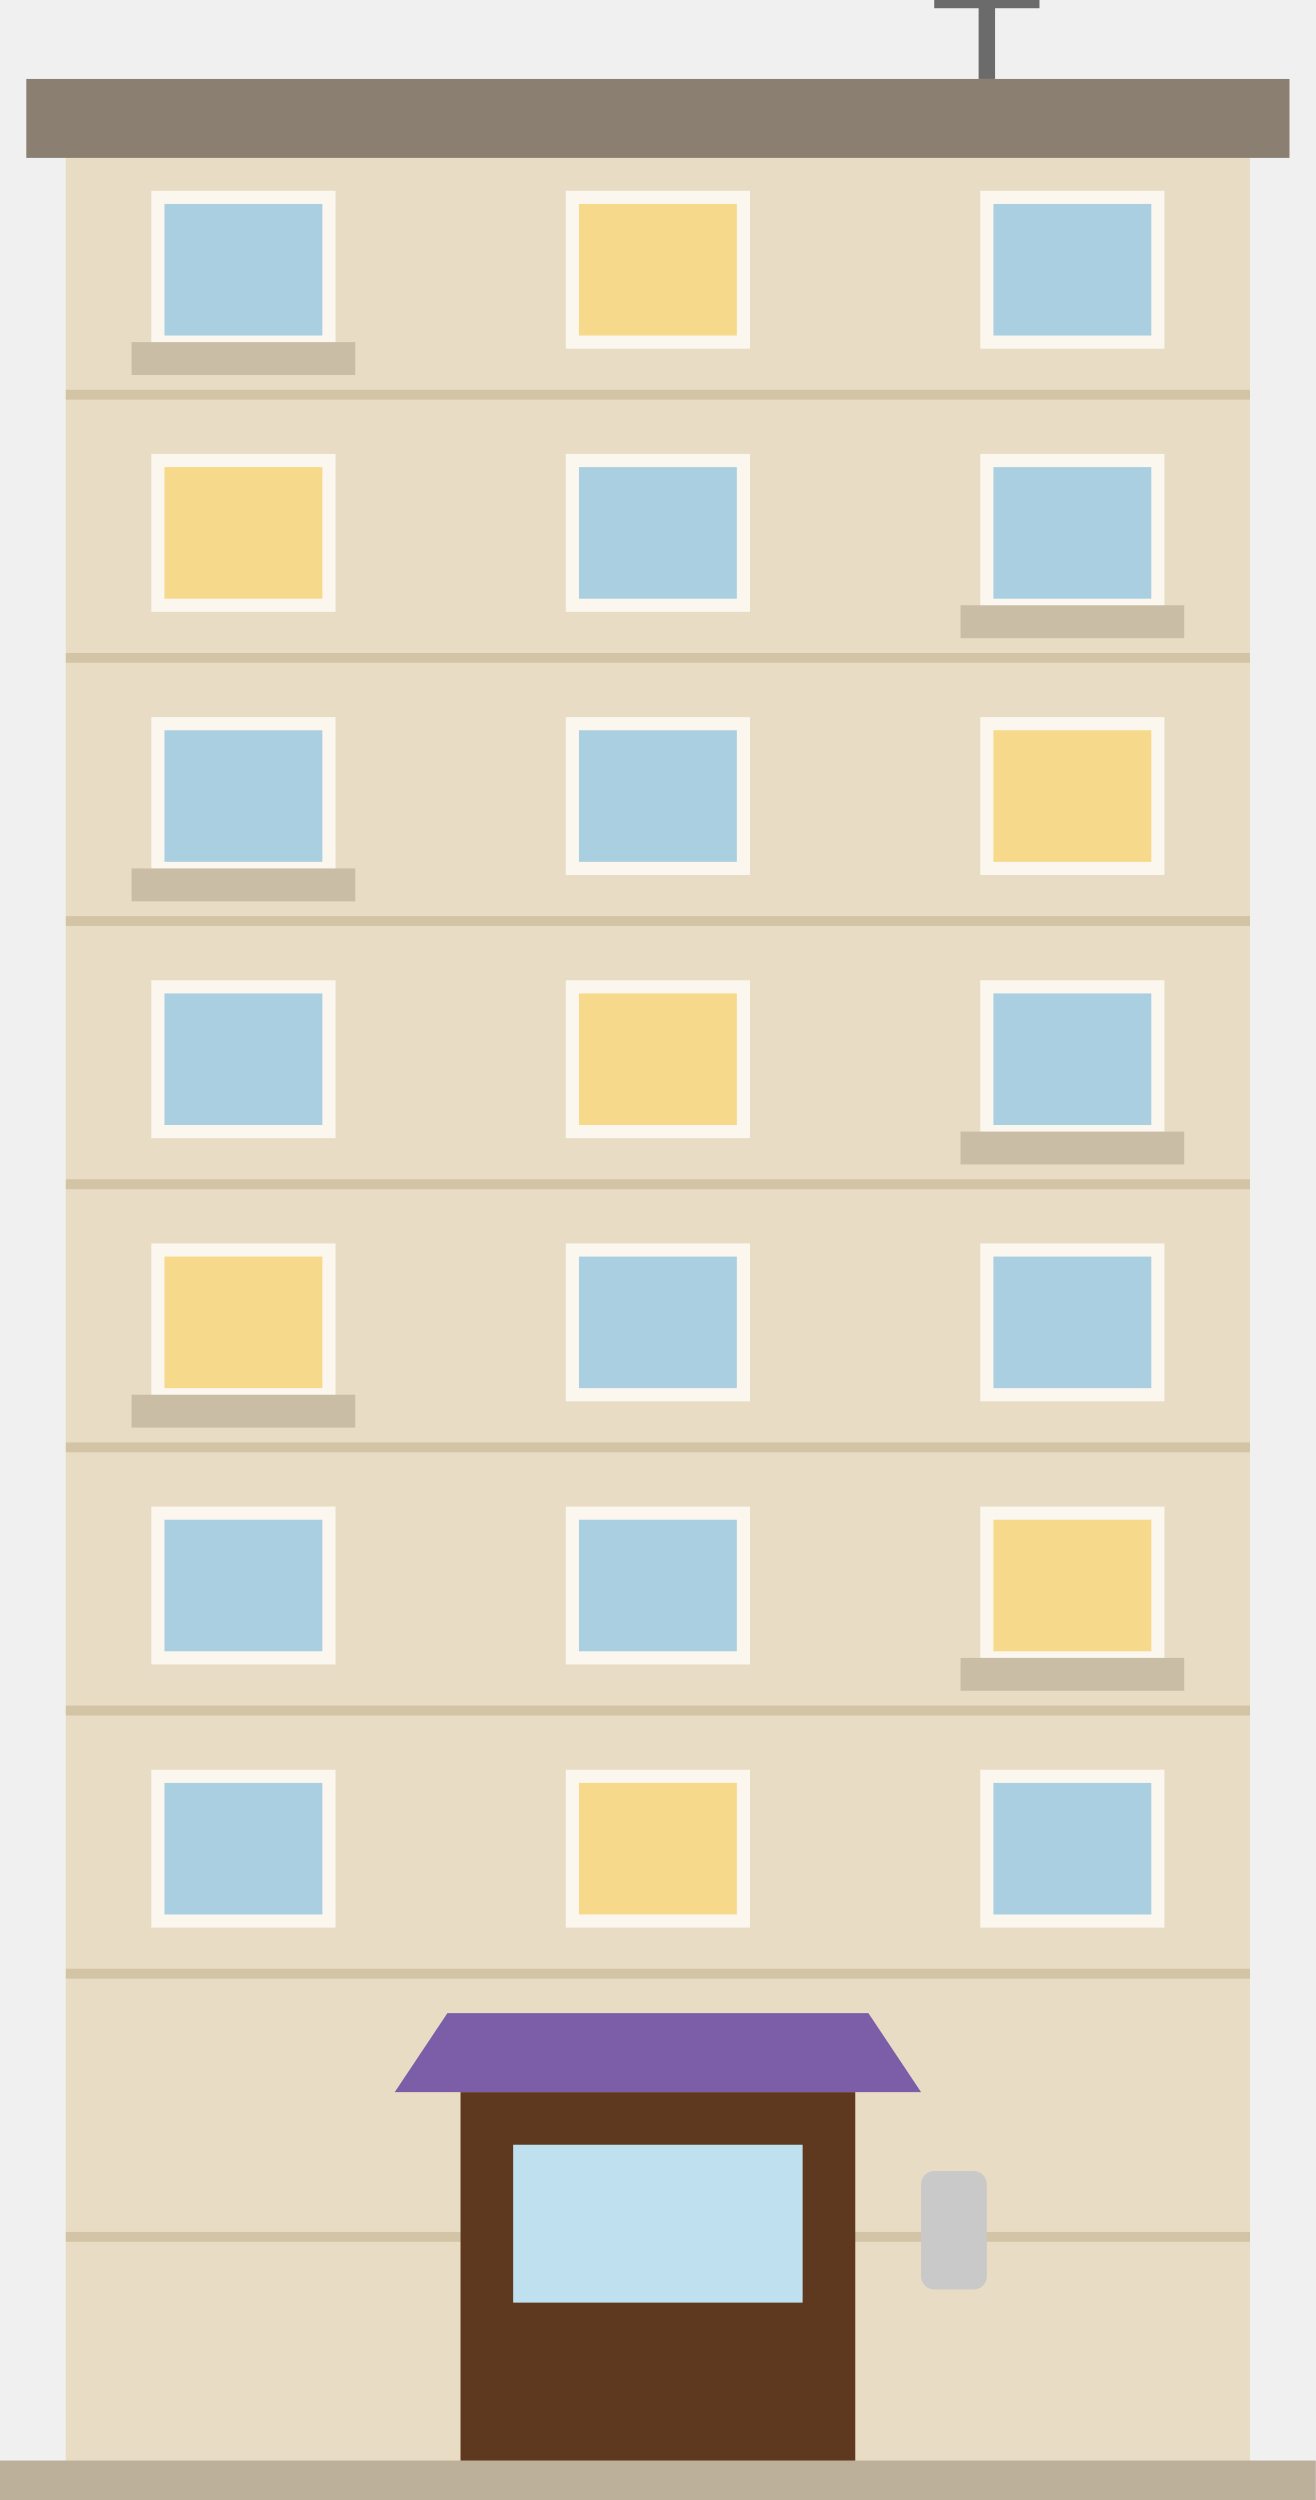
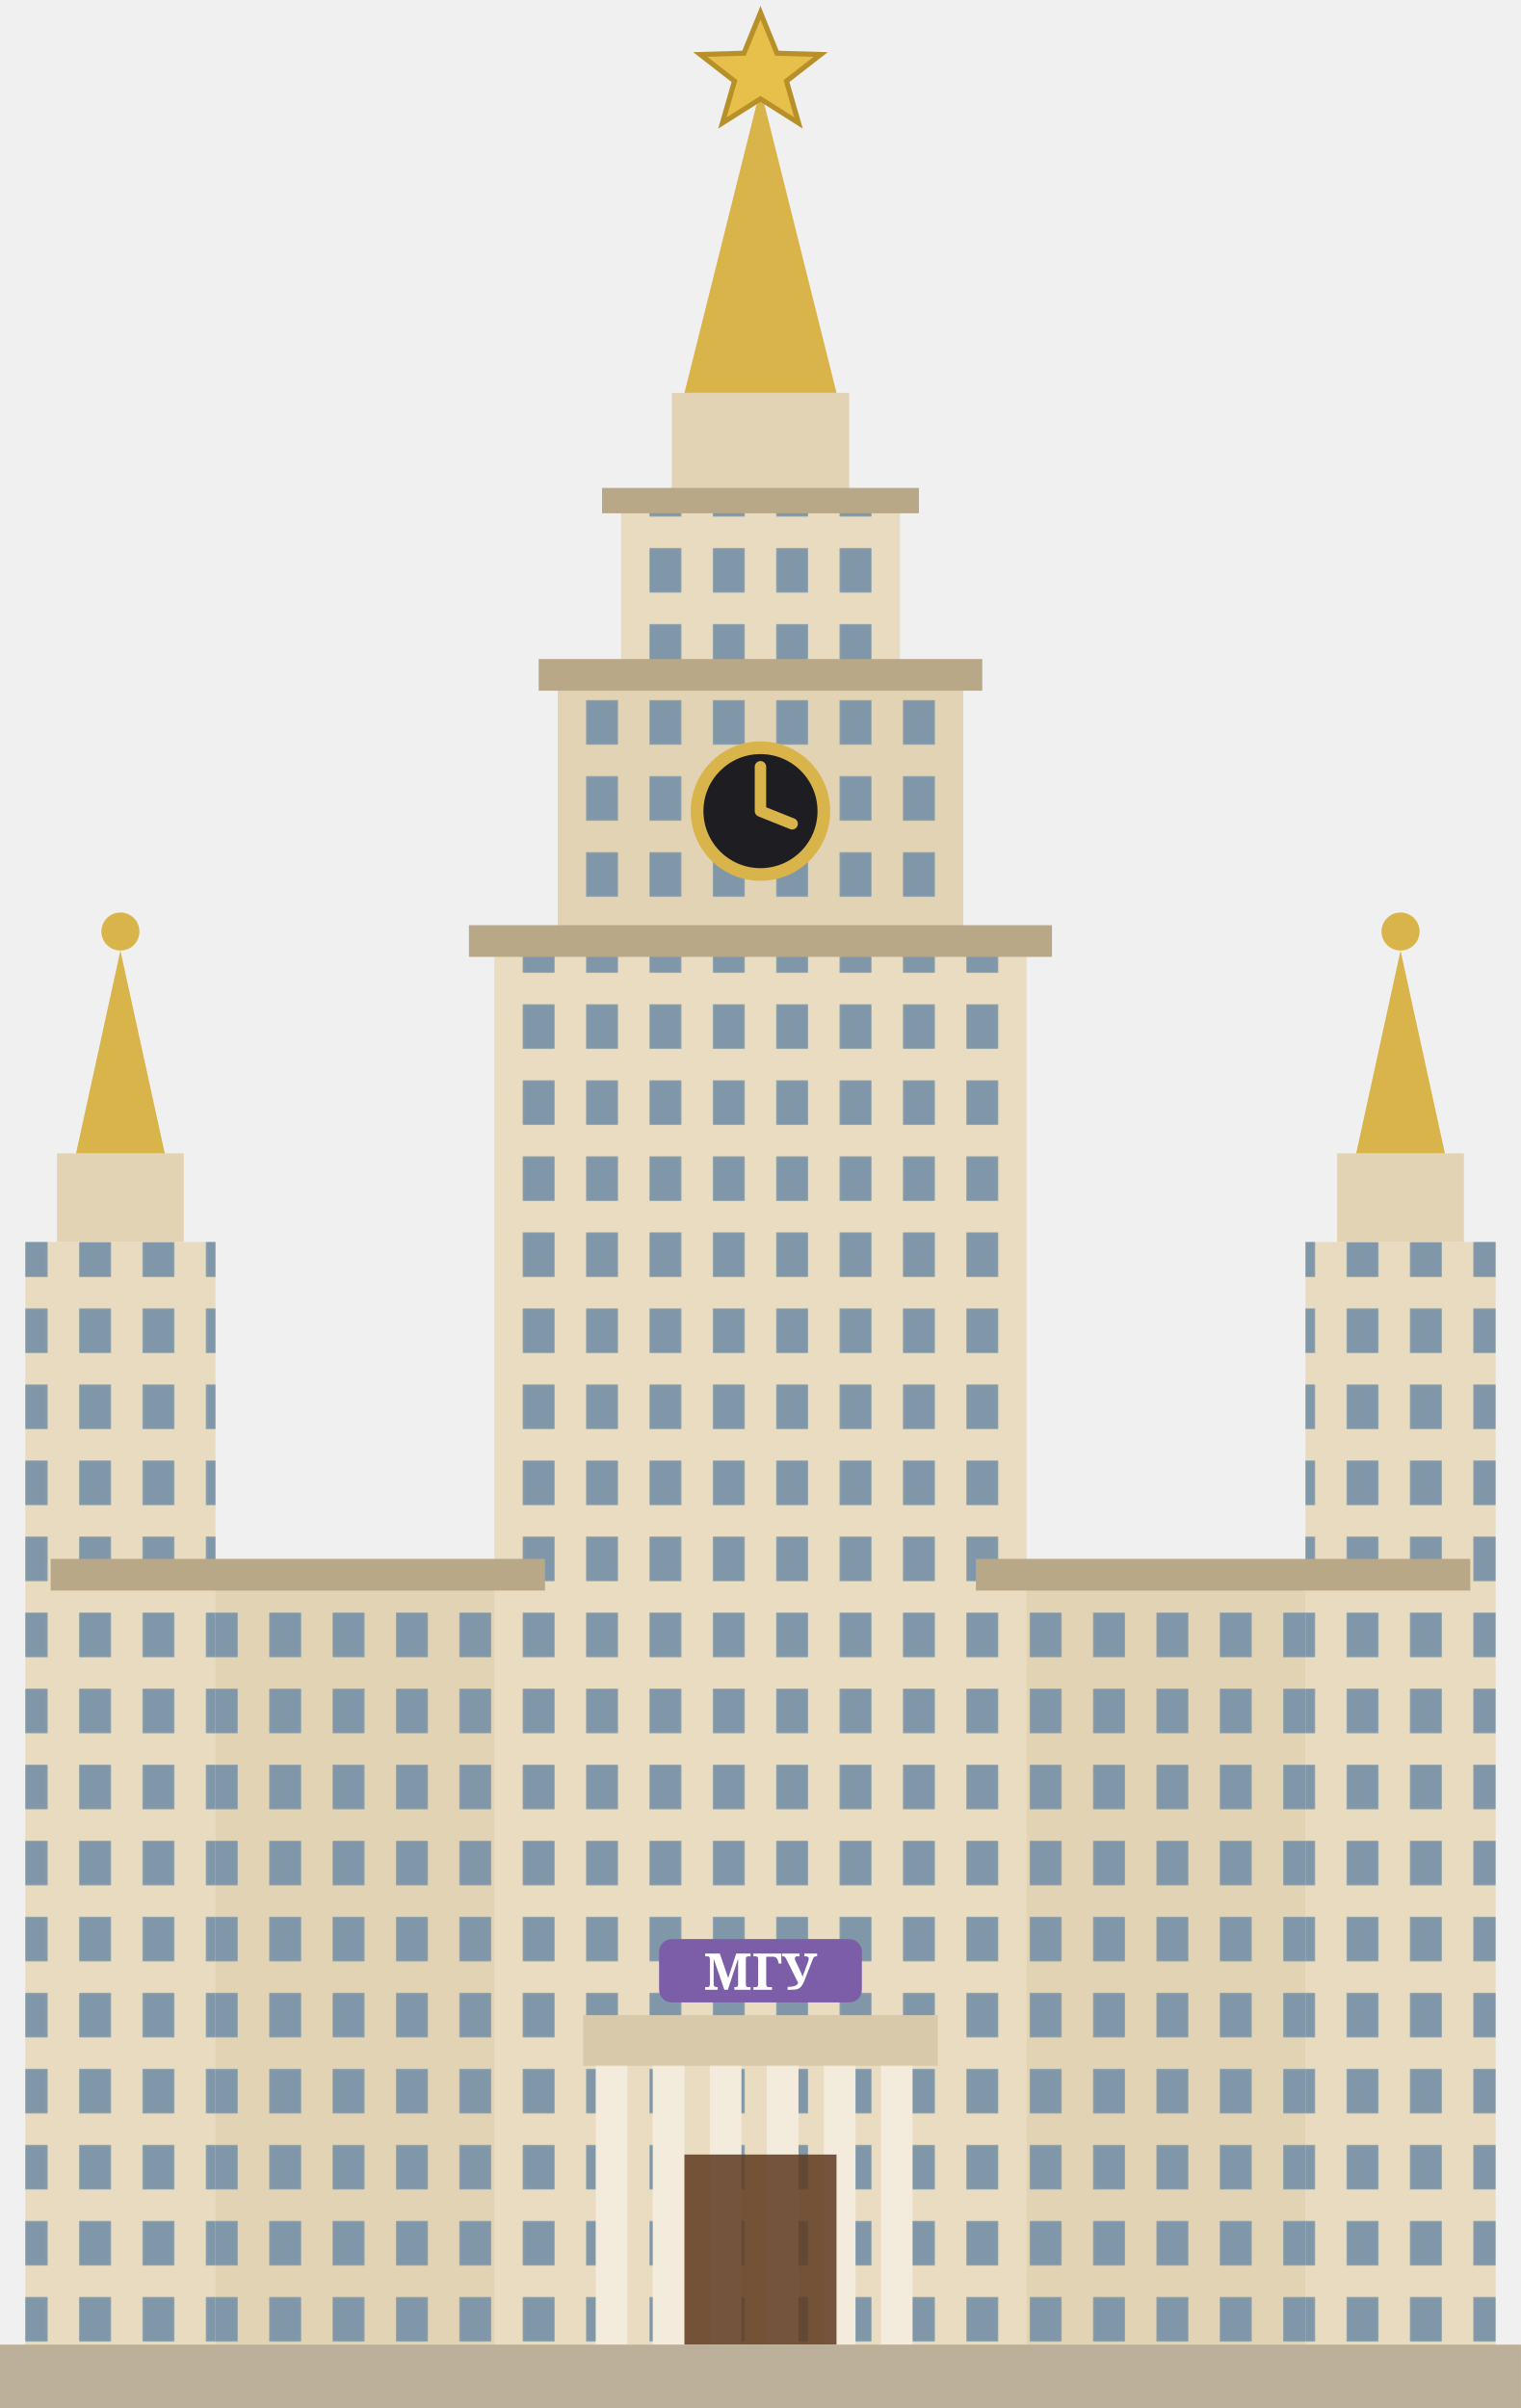
- <svg xmlns="http://www.w3.org/2000/svg" viewBox="0 0 200 380" role="img" aria-label="Hochhaus von außen">
-   <rect x="10" y="20" width="180" height="360" fill="#e8dcc4" />
-   <rect x="4" y="12" width="192" height="12" fill="#8a7f70" />
-   <path d="M150 12 V-6 M142 0 H158" stroke="#6b6b6b" stroke-width="2.5" />
-   <g stroke="#d3c4a6" stroke-width="1.5">
-     <path d="M10 60 H190 M10 100 H190 M10 140 H190 M10 180 H190 M10 220 H190 M10 260 H190 M10 300 H190 M10 340 H190" />
+ <svg xmlns="http://www.w3.org/2000/svg" viewBox="0 0 240 380" role="img" aria-label="Hauptgebäude der Lomonossow-Universität von außen">
+   <defs>
+     <pattern id="fenster" width="10" height="12" patternUnits="userSpaceOnUse">
+       <rect x="2.5" y="2.5" width="5" height="7" fill="#7f97a8" />
+     </pattern>
+   </defs>
+   <rect x="12" y="250" width="70" height="124" fill="#e2d3b5" />
+   <rect x="158" y="250" width="70" height="124" fill="#e2d3b5" />
+   <rect x="12" y="250" width="70" height="124" fill="url(#fenster)" />
+   <rect x="158" y="250" width="70" height="124" fill="url(#fenster)" />
+   <rect x="4" y="196" width="30" height="178" fill="#e8dbbf" />
+   <rect x="206" y="196" width="30" height="178" fill="#e8dbbf" />
+   <rect x="4" y="196" width="30" height="178" fill="url(#fenster)" />
+   <rect x="206" y="196" width="30" height="178" fill="url(#fenster)" />
+   <rect x="9" y="182" width="20" height="14" fill="#e2d3b5" />
+   <rect x="211" y="182" width="20" height="14" fill="#e2d3b5" />
+   <path d="M12 182 L19 150 L26 182Z M214 182 L221 150 L228 182Z" fill="#d9b44a" />
+   <circle cx="19" cy="147" r="3" fill="#d9b44a" />
+   <circle cx="221" cy="147" r="3" fill="#d9b44a" />
+   <rect x="78" y="150" width="84" height="224" fill="#eadcc0" />
+   <rect x="78" y="150" width="84" height="224" fill="url(#fenster)" />
+   <rect x="88" y="108" width="64" height="42" fill="#e2d3b5" />
+   <rect x="88" y="108" width="64" height="42" fill="url(#fenster)" />
+   <rect x="98" y="80" width="44" height="28" fill="#e8dbbf" />
+   <rect x="98" y="80" width="44" height="28" fill="url(#fenster)" />
+   <rect x="106" y="62" width="28" height="18" fill="#e2d3b5" />
+   <g fill="#b9a888">
+     <rect x="74" y="146" width="92" height="5" />
+     <rect x="85" y="104" width="70" height="5" />
+     <rect x="95" y="77" width="50" height="4" />
+     <rect x="8" y="246" width="78" height="5" />
+     <rect x="154" y="246" width="78" height="5" />
  </g>
-   <g stroke="#fbf7ef" stroke-width="2">
-     <rect x="24" y="30" width="26" height="22" fill="#a9cfe0" />
-     <rect x="87" y="30" width="26" height="22" fill="#f6d98a" />
-     <rect x="150" y="30" width="26" height="22" fill="#a9cfe0" />
-     <rect x="24" y="70" width="26" height="22" fill="#f6d98a" />
-     <rect x="87" y="70" width="26" height="22" fill="#a9cfe0" />
-     <rect x="150" y="70" width="26" height="22" fill="#a9cfe0" />
-     <rect x="24" y="110" width="26" height="22" fill="#a9cfe0" />
-     <rect x="87" y="110" width="26" height="22" fill="#a9cfe0" />
-     <rect x="150" y="110" width="26" height="22" fill="#f6d98a" />
-     <rect x="24" y="150" width="26" height="22" fill="#a9cfe0" />
-     <rect x="87" y="150" width="26" height="22" fill="#f6d98a" />
-     <rect x="150" y="150" width="26" height="22" fill="#a9cfe0" />
-     <rect x="24" y="190" width="26" height="22" fill="#f6d98a" />
-     <rect x="87" y="190" width="26" height="22" fill="#a9cfe0" />
-     <rect x="150" y="190" width="26" height="22" fill="#a9cfe0" />
-     <rect x="24" y="230" width="26" height="22" fill="#a9cfe0" />
-     <rect x="87" y="230" width="26" height="22" fill="#a9cfe0" />
-     <rect x="150" y="230" width="26" height="22" fill="#f6d98a" />
-     <rect x="24" y="270" width="26" height="22" fill="#a9cfe0" />
-     <rect x="87" y="270" width="26" height="22" fill="#f6d98a" />
-     <rect x="150" y="270" width="26" height="22" fill="#a9cfe0" />
+   <path d="M108 62 L120 14 L132 62Z" fill="#d9b44a" />
+   <path d="M120 2 L122.6 8.4 L129.5 8.6 L124.1 12.8 L126 19.4 L120 15.6 L114 19.4 L115.9 12.8 L110.5 8.6 L117.4 8.4Z" fill="#e6c04a" stroke="#b8902a" stroke-width="0.8" />
+   <circle cx="120" cy="128" r="10" fill="#1d1d22" stroke="#d9b44a" stroke-width="2" />
+   <path d="M120 128 L120 121 M120 128 L125 130" stroke="#d9b44a" stroke-width="1.8" stroke-linecap="round" />
+   <rect x="92" y="318" width="56" height="8" fill="#d8c9aa" />
+   <g fill="#f3ebdc">
+     <rect x="94" y="326" width="5" height="44" />
+     <rect x="103" y="326" width="5" height="44" />
+     <rect x="112" y="326" width="5" height="44" />
+     <rect x="121" y="326" width="5" height="44" />
+     <rect x="130" y="326" width="5" height="44" />
+     <rect x="139" y="326" width="5" height="44" />
  </g>
-   <g fill="#c9bda6">
-     <rect x="20" y="52" width="34" height="5" />
-     <rect x="146" y="92" width="34" height="5" />
-     <rect x="20" y="132" width="34" height="5" />
-     <rect x="146" y="172" width="34" height="5" />
-     <rect x="20" y="212" width="34" height="5" />
-     <rect x="146" y="252" width="34" height="5" />
-   </g>
-   <rect x="70" y="318" width="60" height="62" fill="#5e3920" />
-   <rect x="78" y="326" width="44" height="24" fill="#bfe0ee" />
-   <path d="M60 318 H140 L132 306 H68Z" fill="#7c5ea8" />
-   <rect x="140" y="330" width="10" height="18" rx="2" fill="#c9c9c9" />
-   <rect x="0" y="374" width="200" height="6" fill="#bdb09a" />
+   <rect x="108" y="340" width="24" height="30" fill="#5e3920" opacity=".85" />
+   <rect x="104" y="306" width="32" height="10" rx="2" fill="#7c5ea8" />
+   <text x="120" y="314" text-anchor="middle" font-family="PT Serif, Georgia, serif" font-weight="700" font-size="8" fill="#fff">МГУ</text>
+   <rect x="0" y="370" width="240" height="10" fill="#bdb09a" />
</svg>
